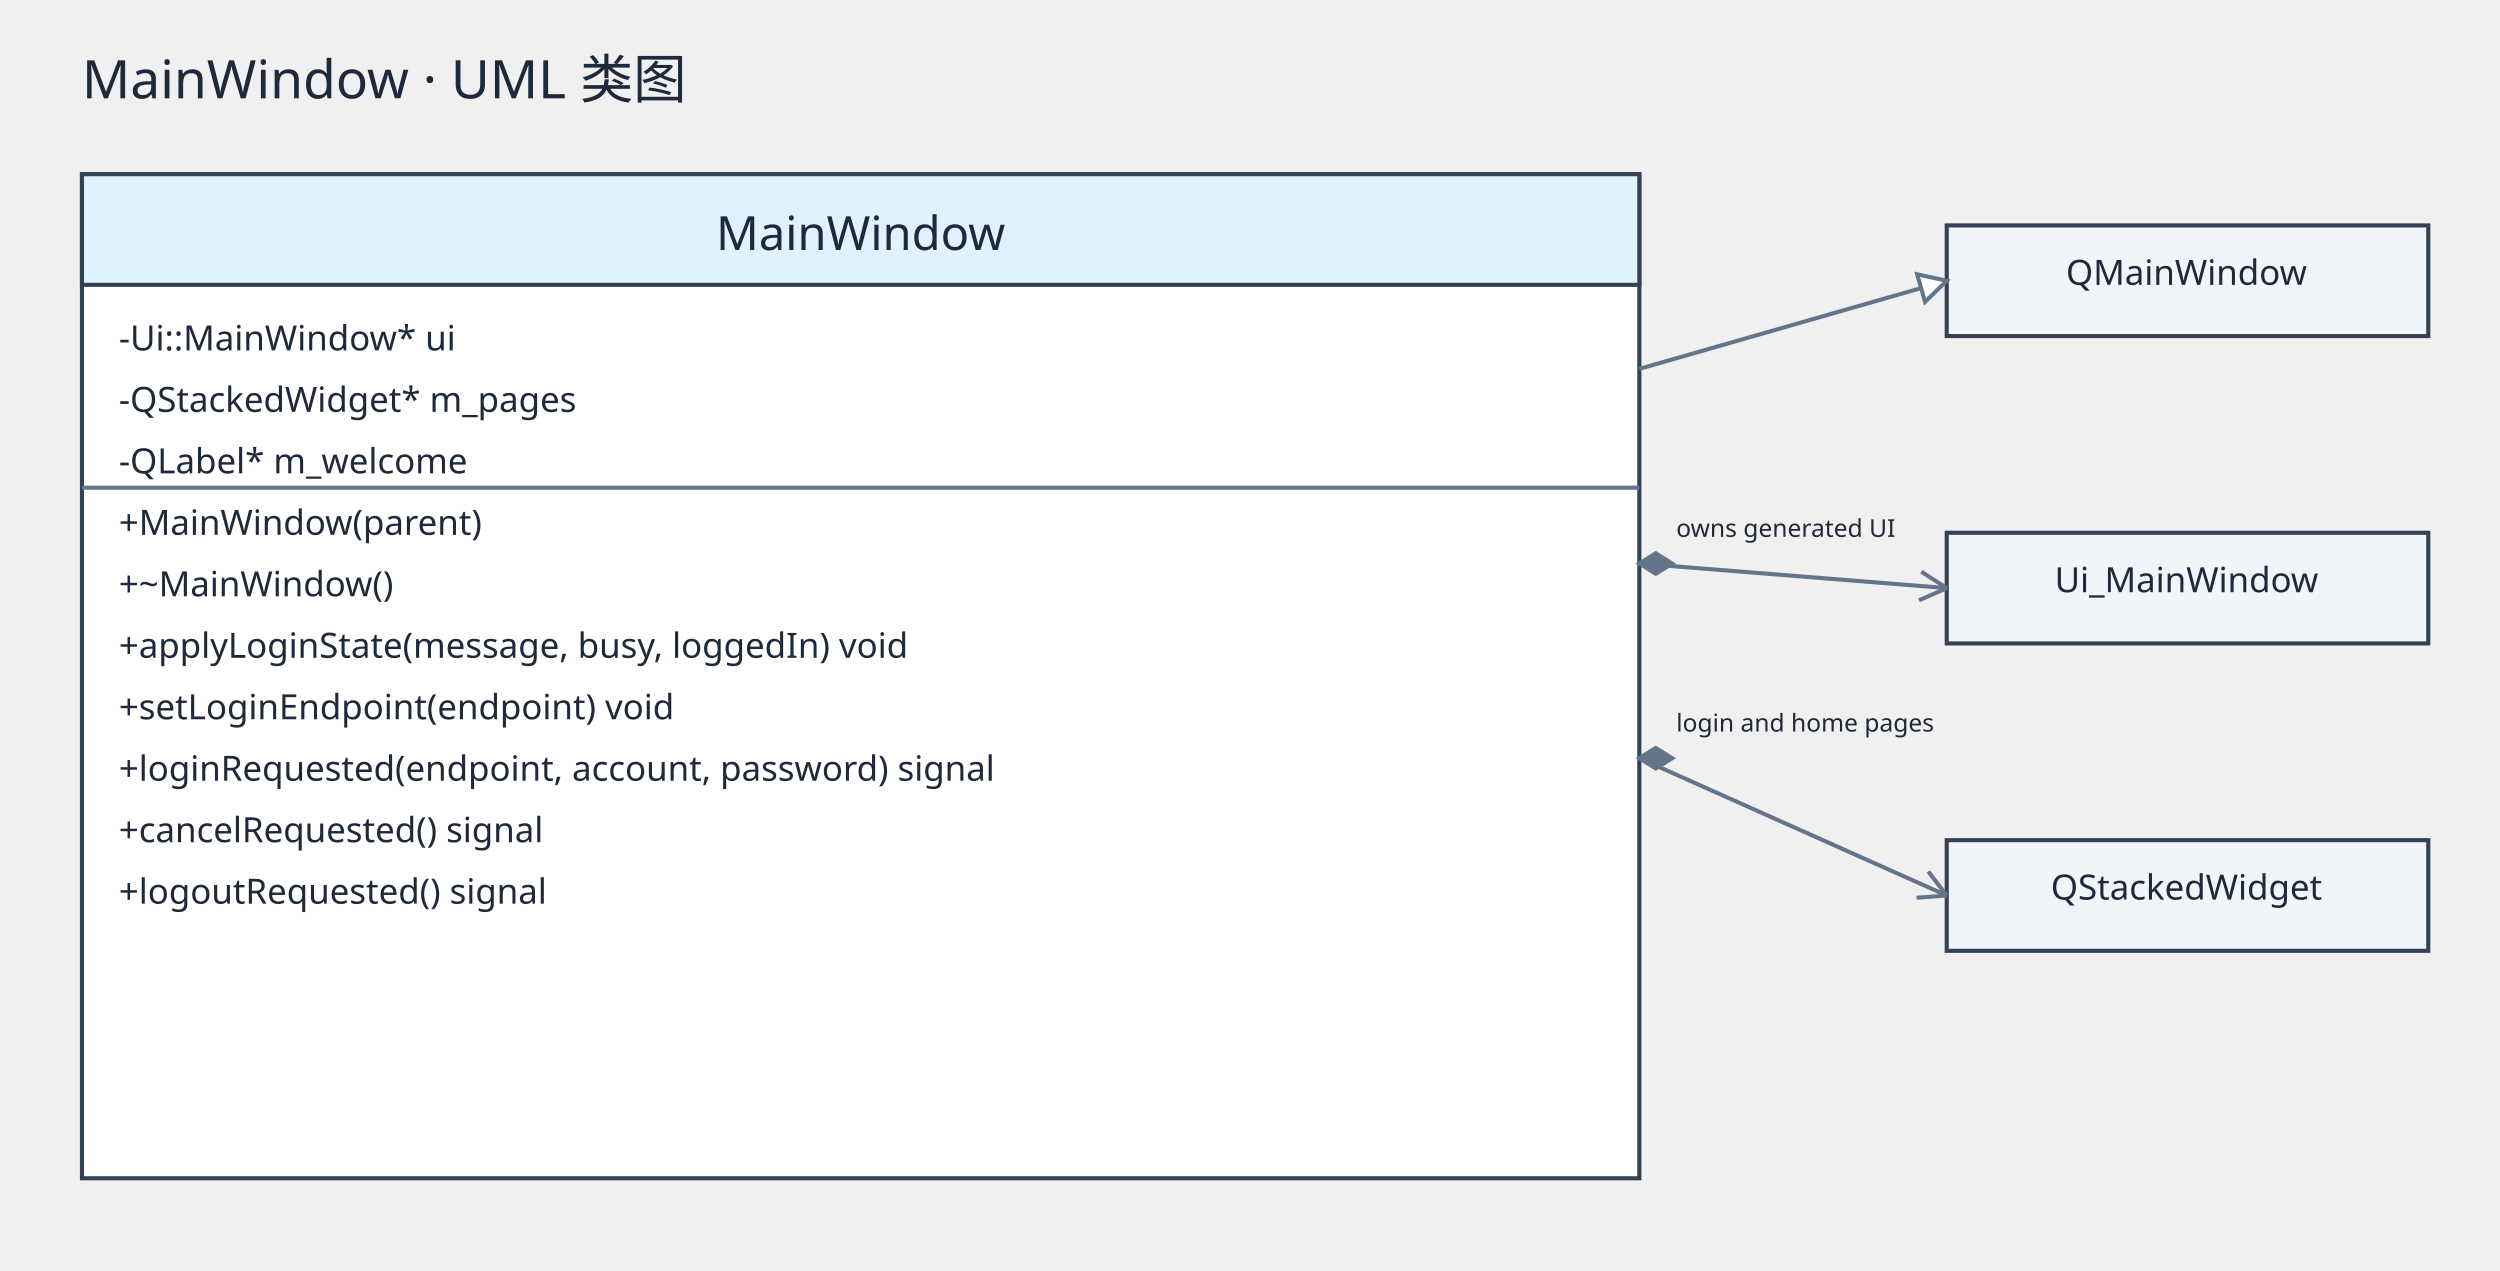
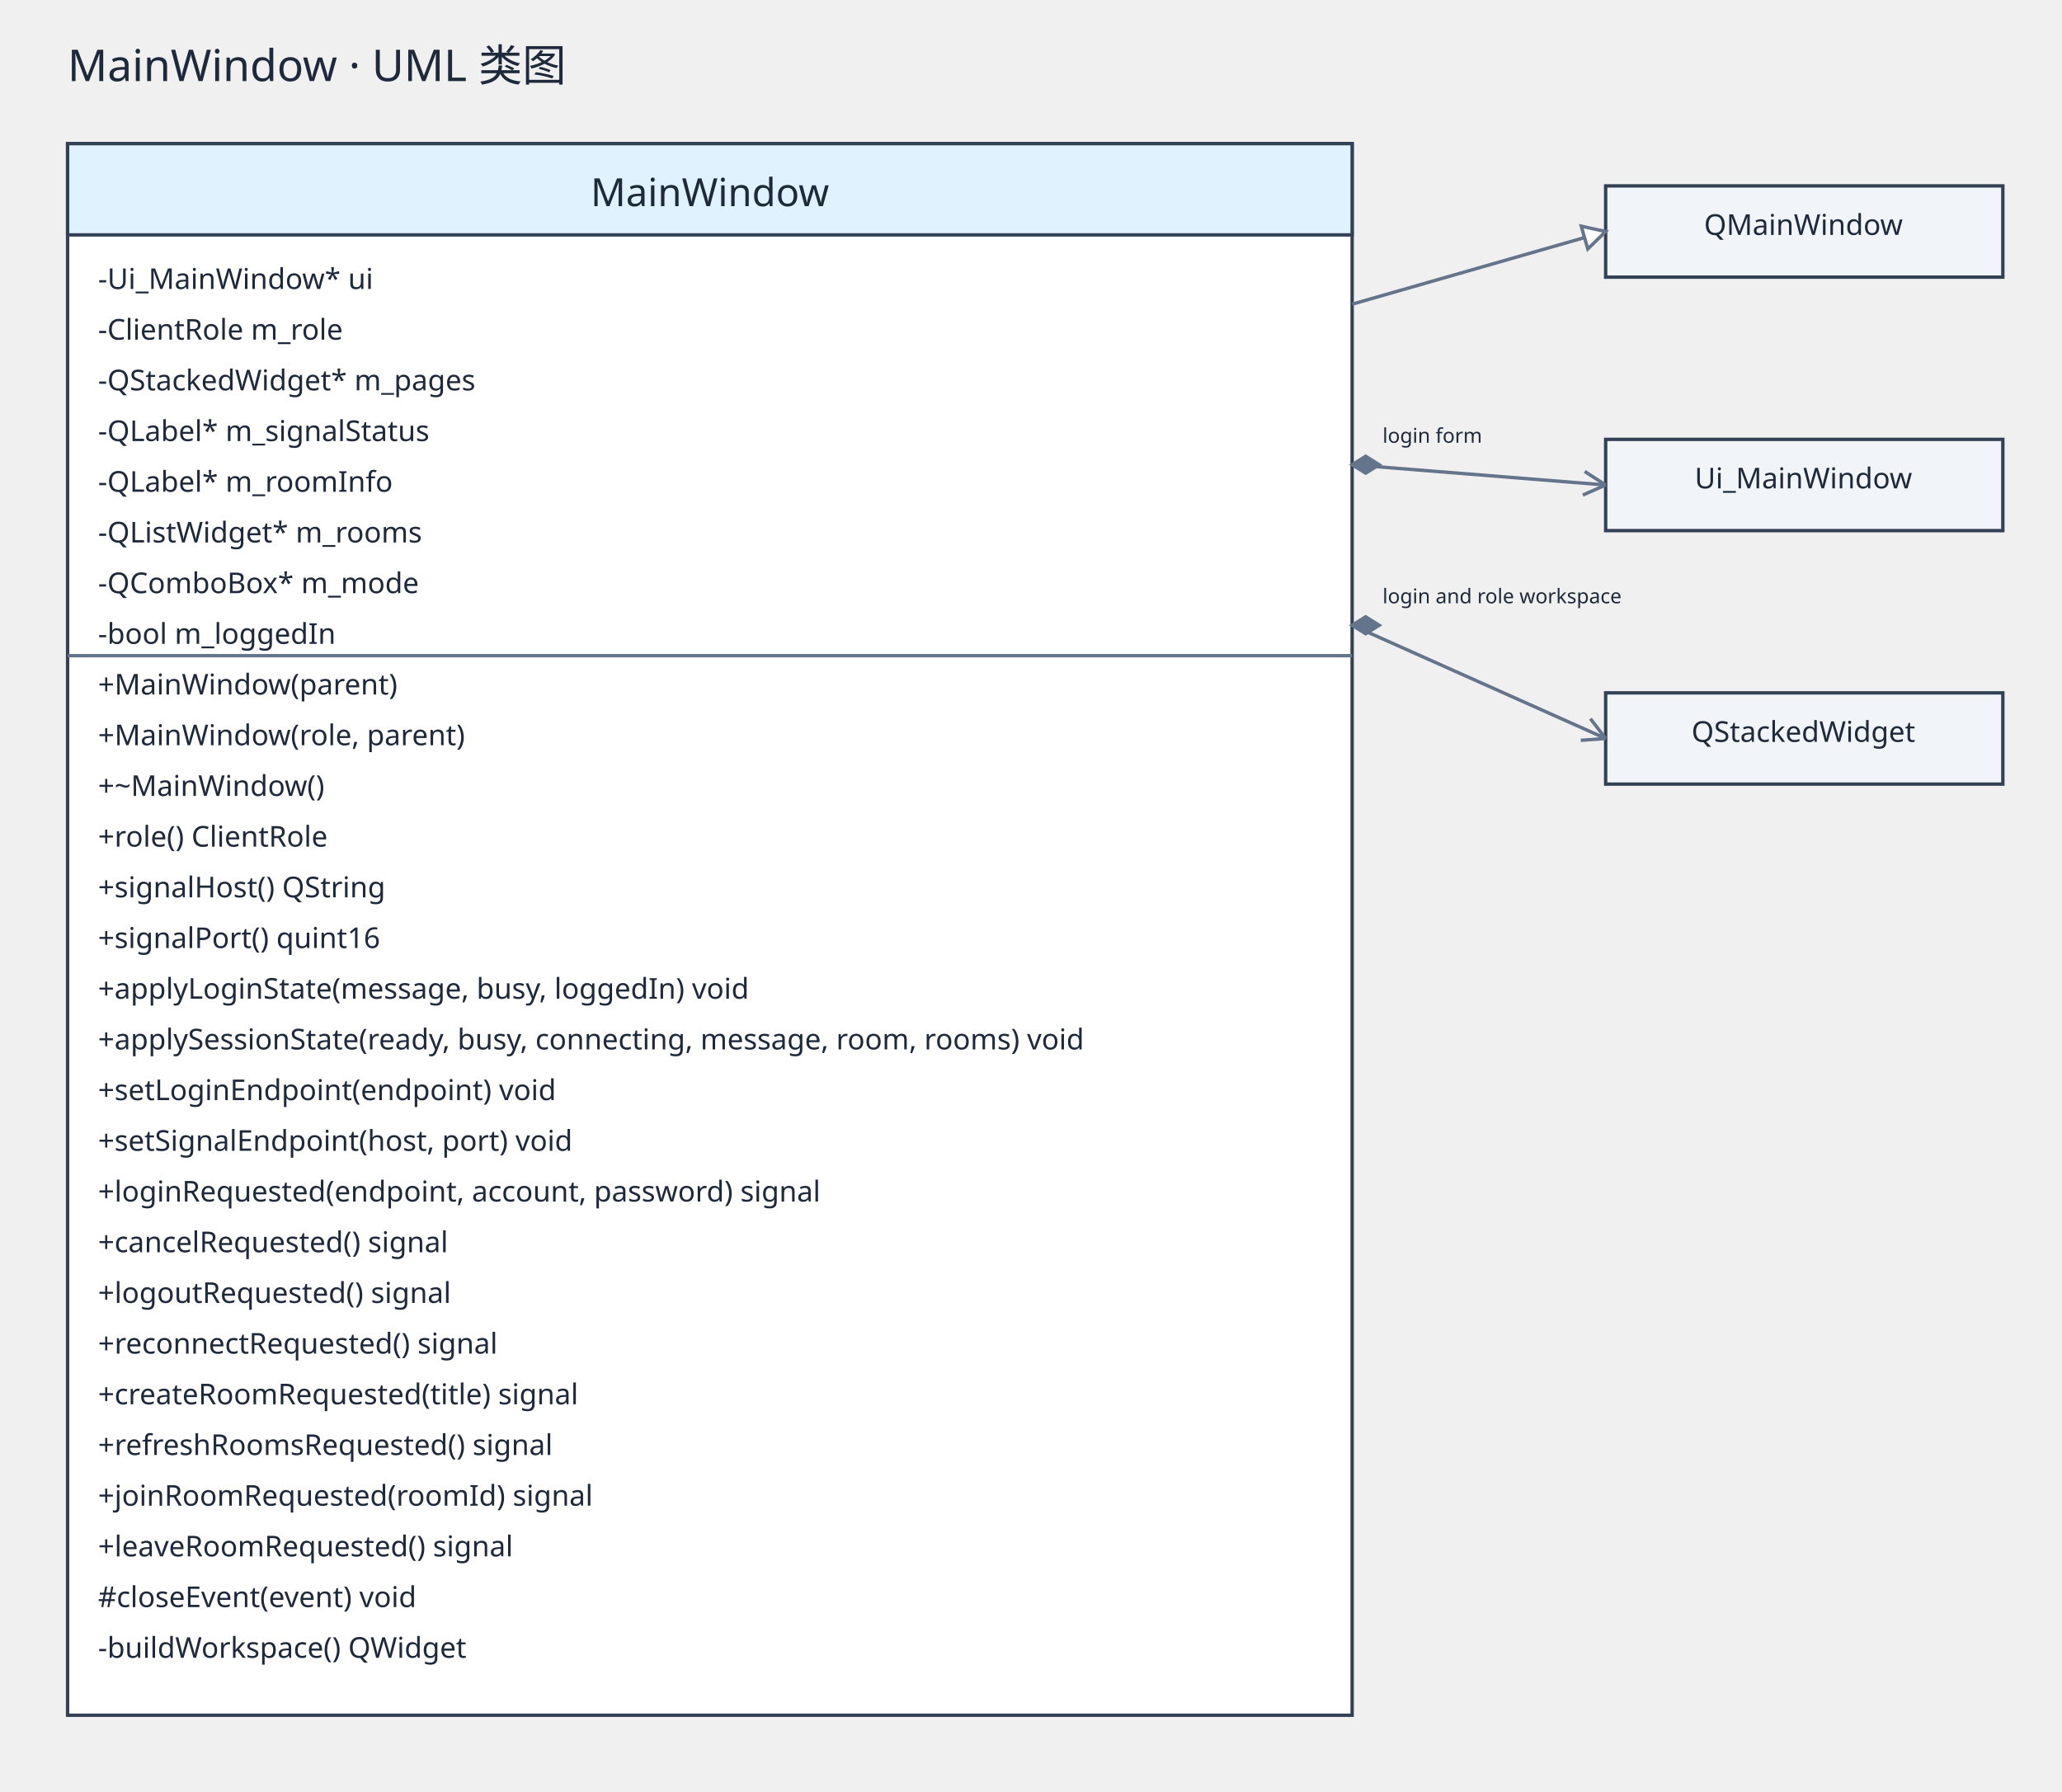
- <svg xmlns="http://www.w3.org/2000/svg" width="1220" height="620" viewBox="0 0 1220 620">
+ <svg xmlns="http://www.w3.org/2000/svg" width="1220" height="1060" viewBox="0 0 1220 1060">
  <text x="40" y="48" fill="#1e293b" font-family="Microsoft YaHei, sans-serif" font-size="26" text-anchor="start">MainWindow · UML 类图</text>
-   <rect x="40" y="85" width="760" height="490" fill="#ffffff" stroke="#334155" stroke-width="2" />
+   <rect x="40" y="85" width="760" height="930" fill="#ffffff" stroke="#334155" stroke-width="2" />
  <rect x="40" y="85" width="760" height="54" fill="#e0f2fe" stroke="#334155" stroke-width="2" />
  <text x="420" y="122" fill="#1e293b" font-family="Microsoft YaHei, sans-serif" font-size="23" text-anchor="middle">MainWindow</text>
-   <text x="58" y="171" fill="#1e293b" font-family="Microsoft YaHei, sans-serif" font-size="17" text-anchor="start">-Ui::MainWindow* ui</text>
-   <text x="58" y="201" fill="#1e293b" font-family="Microsoft YaHei, sans-serif" font-size="17" text-anchor="start">-QStackedWidget* m_pages</text>
-   <text x="58" y="231" fill="#1e293b" font-family="Microsoft YaHei, sans-serif" font-size="17" text-anchor="start">-QLabel* m_welcome</text>
-   <line x1="40" y1="238" x2="800" y2="238" stroke="#64748b" stroke-width="2" />
-   <text x="58" y="261" fill="#1e293b" font-family="Microsoft YaHei, sans-serif" font-size="17" text-anchor="start">+MainWindow(parent)</text>
-   <text x="58" y="291" fill="#1e293b" font-family="Microsoft YaHei, sans-serif" font-size="17" text-anchor="start">+~MainWindow()</text>
-   <text x="58" y="321" fill="#1e293b" font-family="Microsoft YaHei, sans-serif" font-size="17" text-anchor="start">+applyLoginState(message, busy, loggedIn) void</text>
-   <text x="58" y="351" fill="#1e293b" font-family="Microsoft YaHei, sans-serif" font-size="17" text-anchor="start">+setLoginEndpoint(endpoint) void</text>
-   <text x="58" y="381" fill="#1e293b" font-family="Microsoft YaHei, sans-serif" font-size="17" text-anchor="start">+loginRequested(endpoint, account, password) signal</text>
-   <text x="58" y="411" fill="#1e293b" font-family="Microsoft YaHei, sans-serif" font-size="17" text-anchor="start">+cancelRequested() signal</text>
-   <text x="58" y="441" fill="#1e293b" font-family="Microsoft YaHei, sans-serif" font-size="17" text-anchor="start">+logoutRequested() signal</text>
+   <text x="58" y="171" fill="#1e293b" font-family="Microsoft YaHei, sans-serif" font-size="17" text-anchor="start">-Ui_MainWindow* ui</text>
+   <text x="58" y="201" fill="#1e293b" font-family="Microsoft YaHei, sans-serif" font-size="17" text-anchor="start">-ClientRole m_role</text>
+   <text x="58" y="231" fill="#1e293b" font-family="Microsoft YaHei, sans-serif" font-size="17" text-anchor="start">-QStackedWidget* m_pages</text>
+   <text x="58" y="261" fill="#1e293b" font-family="Microsoft YaHei, sans-serif" font-size="17" text-anchor="start">-QLabel* m_signalStatus</text>
+   <text x="58" y="291" fill="#1e293b" font-family="Microsoft YaHei, sans-serif" font-size="17" text-anchor="start">-QLabel* m_roomInfo</text>
+   <text x="58" y="321" fill="#1e293b" font-family="Microsoft YaHei, sans-serif" font-size="17" text-anchor="start">-QListWidget* m_rooms</text>
+   <text x="58" y="351" fill="#1e293b" font-family="Microsoft YaHei, sans-serif" font-size="17" text-anchor="start">-QComboBox* m_mode</text>
+   <text x="58" y="381" fill="#1e293b" font-family="Microsoft YaHei, sans-serif" font-size="17" text-anchor="start">-bool m_loggedIn</text>
+   <line x1="40" y1="388" x2="800" y2="388" stroke="#64748b" stroke-width="2" />
+   <text x="58" y="411" fill="#1e293b" font-family="Microsoft YaHei, sans-serif" font-size="17" text-anchor="start">+MainWindow(parent)</text>
+   <text x="58" y="441" fill="#1e293b" font-family="Microsoft YaHei, sans-serif" font-size="17" text-anchor="start">+MainWindow(role, parent)</text>
+   <text x="58" y="471" fill="#1e293b" font-family="Microsoft YaHei, sans-serif" font-size="17" text-anchor="start">+~MainWindow()</text>
+   <text x="58" y="501" fill="#1e293b" font-family="Microsoft YaHei, sans-serif" font-size="17" text-anchor="start">+role() ClientRole</text>
+   <text x="58" y="531" fill="#1e293b" font-family="Microsoft YaHei, sans-serif" font-size="17" text-anchor="start">+signalHost() QString</text>
+   <text x="58" y="561" fill="#1e293b" font-family="Microsoft YaHei, sans-serif" font-size="17" text-anchor="start">+signalPort() quint16</text>
+   <text x="58" y="591" fill="#1e293b" font-family="Microsoft YaHei, sans-serif" font-size="17" text-anchor="start">+applyLoginState(message, busy, loggedIn) void</text>
+   <text x="58" y="621" fill="#1e293b" font-family="Microsoft YaHei, sans-serif" font-size="17" text-anchor="start">+applySessionState(ready, busy, connecting, message, room, rooms) void</text>
+   <text x="58" y="651" fill="#1e293b" font-family="Microsoft YaHei, sans-serif" font-size="17" text-anchor="start">+setLoginEndpoint(endpoint) void</text>
+   <text x="58" y="681" fill="#1e293b" font-family="Microsoft YaHei, sans-serif" font-size="17" text-anchor="start">+setSignalEndpoint(host, port) void</text>
+   <text x="58" y="711" fill="#1e293b" font-family="Microsoft YaHei, sans-serif" font-size="17" text-anchor="start">+loginRequested(endpoint, account, password) signal</text>
+   <text x="58" y="741" fill="#1e293b" font-family="Microsoft YaHei, sans-serif" font-size="17" text-anchor="start">+cancelRequested() signal</text>
+   <text x="58" y="771" fill="#1e293b" font-family="Microsoft YaHei, sans-serif" font-size="17" text-anchor="start">+logoutRequested() signal</text>
+   <text x="58" y="801" fill="#1e293b" font-family="Microsoft YaHei, sans-serif" font-size="17" text-anchor="start">+reconnectRequested() signal</text>
+   <text x="58" y="831" fill="#1e293b" font-family="Microsoft YaHei, sans-serif" font-size="17" text-anchor="start">+createRoomRequested(title) signal</text>
+   <text x="58" y="861" fill="#1e293b" font-family="Microsoft YaHei, sans-serif" font-size="17" text-anchor="start">+refreshRoomsRequested() signal</text>
+   <text x="58" y="891" fill="#1e293b" font-family="Microsoft YaHei, sans-serif" font-size="17" text-anchor="start">+joinRoomRequested(roomId) signal</text>
+   <text x="58" y="921" fill="#1e293b" font-family="Microsoft YaHei, sans-serif" font-size="17" text-anchor="start">+leaveRoomRequested() signal</text>
+   <text x="58" y="951" fill="#1e293b" font-family="Microsoft YaHei, sans-serif" font-size="17" text-anchor="start">#closeEvent(event) void</text>
+   <text x="58" y="981" fill="#1e293b" font-family="Microsoft YaHei, sans-serif" font-size="17" text-anchor="start">-buildWorkspace() QWidget</text>
  <rect x="950" y="110" width="235" height="54" fill="#f1f5f9" stroke="#334155" stroke-width="2" />
  <text x="1067" y="139" fill="#1e293b" font-family="Microsoft YaHei, sans-serif" font-size="17" text-anchor="middle">QMainWindow</text>
  <rect x="950" y="260" width="235" height="54" fill="#f1f5f9" stroke="#334155" stroke-width="2" />
  <text x="1067" y="289" fill="#1e293b" font-family="Microsoft YaHei, sans-serif" font-size="17" text-anchor="middle">Ui_MainWindow</text>
  <rect x="950" y="410" width="235" height="54" fill="#f1f5f9" stroke="#334155" stroke-width="2" />
  <text x="1067" y="439" fill="#1e293b" font-family="Microsoft YaHei, sans-serif" font-size="17" text-anchor="middle">QStackedWidget</text>
  <line x1="800" y1="180" x2="950" y2="137" stroke="#64748b" stroke-width="2" />
  <polygon points="950,137 939.432,147.311 935.574,133.853" fill="#ffffff" stroke="#64748b" stroke-width="2" />
  <line x1="800" y1="275" x2="950" y2="287" stroke="#64748b" stroke-width="2" />
  <line x1="950" y1="287" x2="936.483" y2="292.941" stroke="#64748b" stroke-width="2" />
  <line x1="950" y1="287" x2="937.6" y2="278.986" stroke="#64748b" stroke-width="2" />
  <polygon points="800,275 808,270 816,275 808,280" fill="#64748b" stroke="#64748b" stroke-width="2" />
-   <text x="818" y="262" fill="#1e293b" font-family="Microsoft YaHei, sans-serif" font-size="12" text-anchor="start">owns generated UI</text>
+   <text x="818" y="262" fill="#1e293b" font-family="Microsoft YaHei, sans-serif" font-size="12" text-anchor="start">login form</text>
  <line x1="800" y1="370" x2="950" y2="437" stroke="#64748b" stroke-width="2" />
  <line x1="950" y1="437" x2="935.275" y2="438.09" stroke="#64748b" stroke-width="2" />
  <line x1="950" y1="437" x2="940.985" y2="425.307" stroke="#64748b" stroke-width="2" />
  <polygon points="800,370 808,365 816,370 808,375" fill="#64748b" stroke="#64748b" stroke-width="2" />
-   <text x="818" y="357" fill="#1e293b" font-family="Microsoft YaHei, sans-serif" font-size="12" text-anchor="start">login and home pages</text>
+   <text x="818" y="357" fill="#1e293b" font-family="Microsoft YaHei, sans-serif" font-size="12" text-anchor="start">login and role workspace</text>
</svg>
